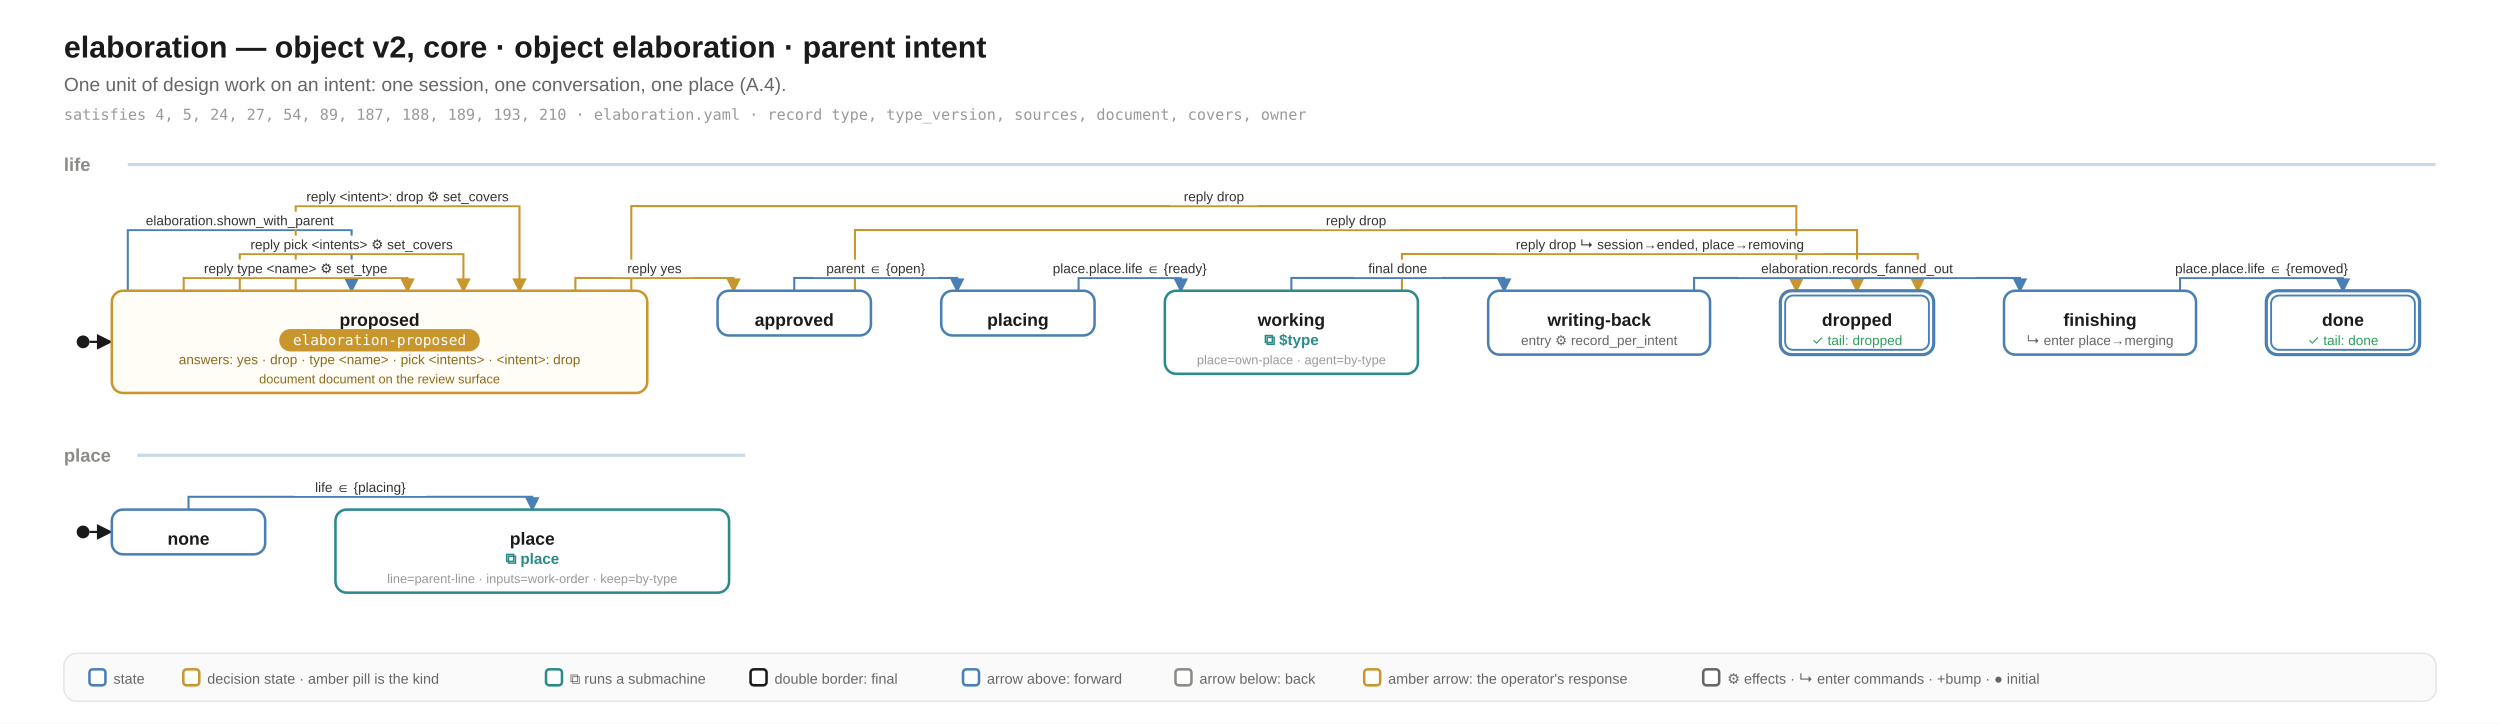
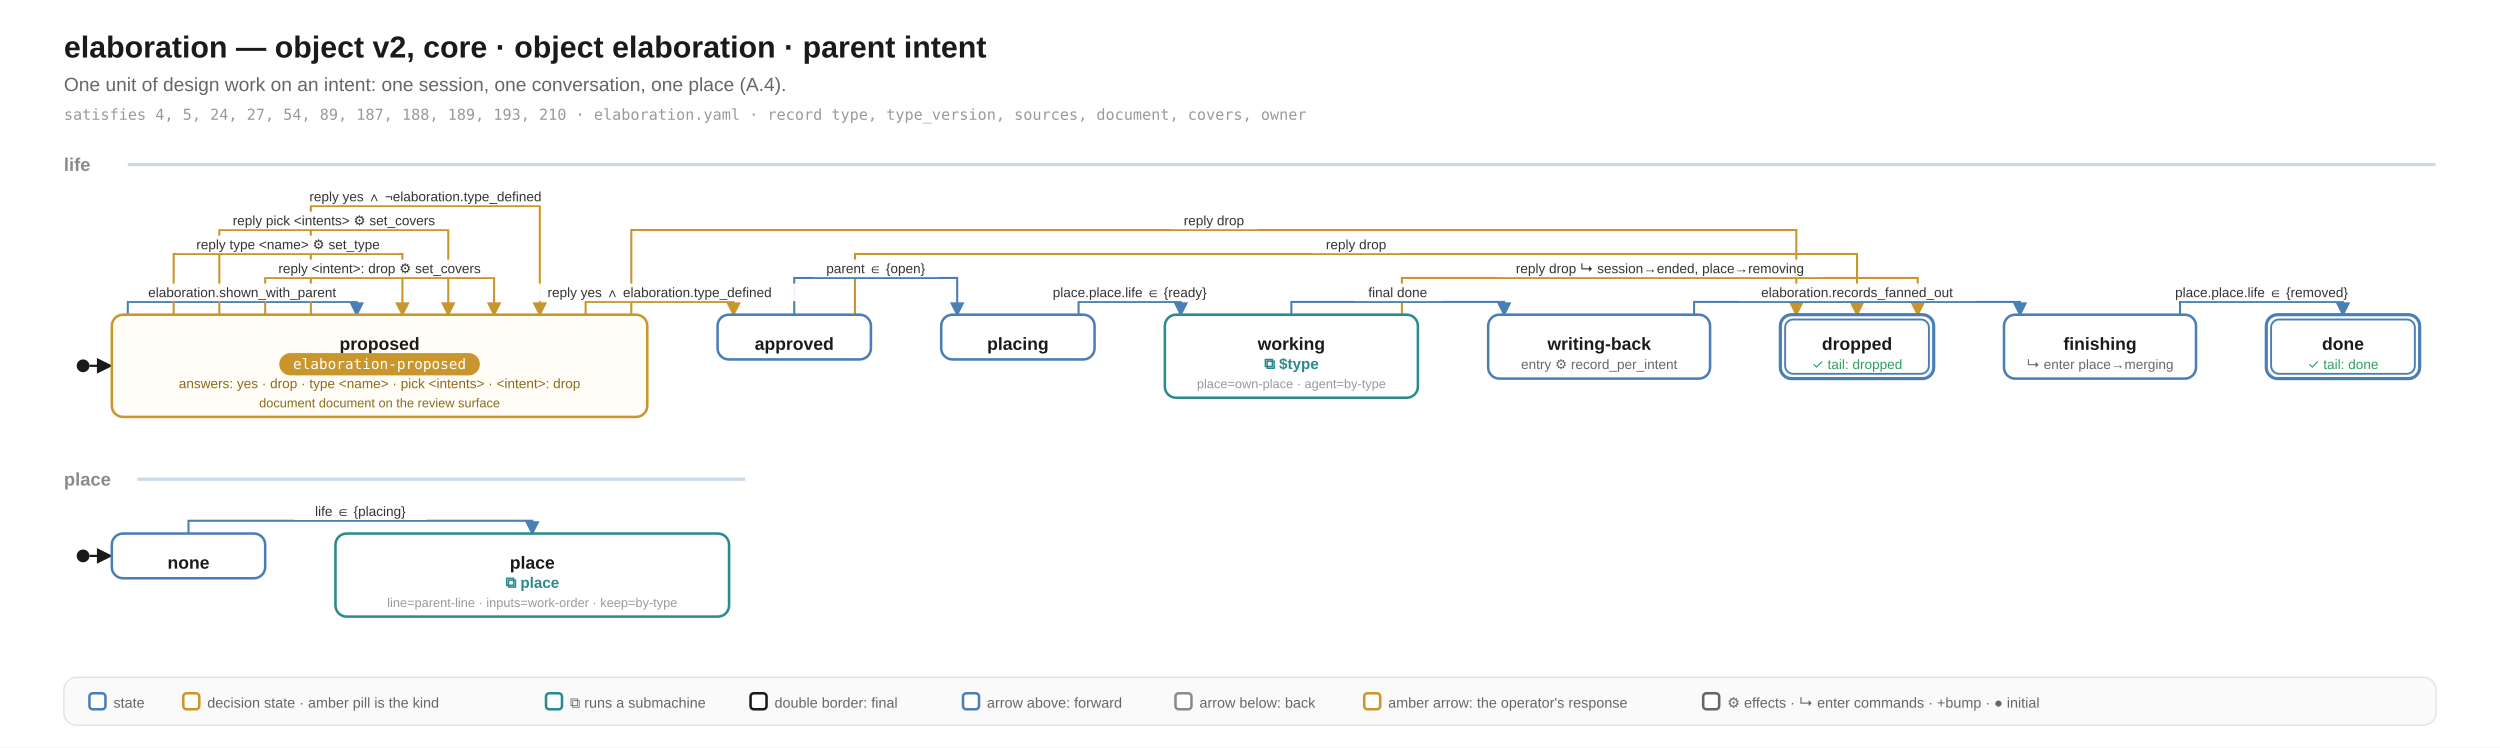
- <svg xmlns="http://www.w3.org/2000/svg" width="1565" height="453" viewBox="0 0 1565 453" font-family="-apple-system, 'Helvetica Neue', Arial, sans-serif">
+ <svg xmlns="http://www.w3.org/2000/svg" width="1565" height="468" viewBox="0 0 1565 468" font-family="-apple-system, 'Helvetica Neue', Arial, sans-serif">
  <defs>
    <marker id="mB" viewBox="0 0 10 10" refX="8.5" refY="5" markerWidth="7" markerHeight="7" orient="auto-start-reverse">
      <path d="M0 0L10 5L0 10z" fill="#4a7fb5" />
    </marker>
    <marker id="mT" viewBox="0 0 10 10" refX="8.5" refY="5" markerWidth="7" markerHeight="7" orient="auto-start-reverse">
      <path d="M0 0L10 5L0 10z" fill="#2b8a8a" />
    </marker>
    <marker id="mG" viewBox="0 0 10 10" refX="8.5" refY="5" markerWidth="7" markerHeight="7" orient="auto-start-reverse">
      <path d="M0 0L10 5L0 10z" fill="#8a8a86" />
    </marker>
    <marker id="mA" viewBox="0 0 10 10" refX="8.5" refY="5" markerWidth="7" markerHeight="7" orient="auto-start-reverse">
      <path d="M0 0L10 5L0 10z" fill="#c9962e" />
    </marker>
    <marker id="mI" viewBox="0 0 10 10" refX="8.5" refY="5" markerWidth="7" markerHeight="7" orient="auto-start-reverse">
      <path d="M0 0L10 5L0 10z" fill="#1a1a1a" />
    </marker>
  </defs>
-   <rect width="1565" height="453" fill="#fff" />
+   <rect width="1565" height="468" fill="#fff" />
  <text x="40" y="36" font-size="19" font-weight="700" fill="#1a1a1a">elaboration — object v2, core · object elaboration · parent intent</text>
  <text x="40" y="57" font-size="12" fill="#666">One unit of design work on an intent: one session, one conversation, one place (A.4).</text>
  <text x="40" y="75" font-size="9.5" font-family="monospace" fill="#999">satisfies 4, 5, 24, 27, 54, 89, 187, 188, 189, 193, 210 · elaboration.yaml · record type, type_version, sources, document, covers, owner</text>
  <text x="40" y="107" font-size="11.5" font-weight="700" fill="#8a8a86">life</text>
  <line x1="80" y1="103" x2="1524.675" y2="103" stroke="#4a7fb5" stroke-width="2" opacity="0.3" />
-   <circle cx="52.0" cy="214.0" r="4" fill="#1a1a1a" />
-   <line x1="56.0" y1="214.0" x2="69.0" y2="214.0" stroke="#1a1a1a" stroke-width="1.4" marker-end="url(#mI)" />
-   <path d="M80.0,182.0 V144.0 H220.1 V182.0" fill="none" stroke="#4a7fb5" stroke-width="1.3" marker-end="url(#mB)" />
-   <path d="M115.0,182.0 V174.0 H255.1 V182.0" fill="none" stroke="#c9962e" stroke-width="1.3" marker-end="url(#mA)" />
-   <path d="M150.1,182.0 V159.0 H290.1 V182.0" fill="none" stroke="#c9962e" stroke-width="1.3" marker-end="url(#mA)" />
-   <path d="M185.1,182.0 V129.0 H325.2 V182.0" fill="none" stroke="#c9962e" stroke-width="1.3" marker-end="url(#mA)" />
-   <path d="M360.2,182.0 V174.0 H459.2 V182.0" fill="none" stroke="#c9962e" stroke-width="1.3" marker-end="url(#mA)" />
-   <path d="M395.2,182.0 V129.0 H1124.5 V182.0" fill="none" stroke="#c9962e" stroke-width="1.3" marker-end="url(#mA)" />
-   <path d="M535.2,182.0 V144.0 H1162.5 V182.0" fill="none" stroke="#c9962e" stroke-width="1.3" marker-end="url(#mA)" />
-   <path d="M497.2,182.0 V174.0 H599.2 V182.0" fill="none" stroke="#4a7fb5" stroke-width="1.3" marker-end="url(#mB)" />
-   <path d="M675.2,182.0 V174.0 H739.2 V182.0" fill="none" stroke="#4a7fb5" stroke-width="1.3" marker-end="url(#mB)" />
-   <path d="M877.6,182.0 V159.0 H1200.5 V182.0" fill="none" stroke="#c9962e" stroke-width="1.3" marker-end="url(#mA)" />
-   <path d="M808.4,182.0 V174.0 H941.6 V182.0" fill="none" stroke="#4a7fb5" stroke-width="1.3" marker-end="url(#mB)" />
-   <path d="M1060.5,182.0 V174.0 H1264.5 V182.0" fill="none" stroke="#4a7fb5" stroke-width="1.3" marker-end="url(#mB)" />
-   <path d="M1364.7,182.0 V174.0 H1466.7 V182.0" fill="none" stroke="#4a7fb5" stroke-width="1.3" marker-end="url(#mB)" />
-   <rect x="70.0" y="182.0" width="335.2" height="64.0" rx="7" fill="#fffdf6" stroke="#c9962e" stroke-width="1.6" />
-   <text x="237.6" y="204.0" font-size="11" fill="#1a1a1a" text-anchor="middle" font-weight="700">proposed</text>
-   <rect x="174.8" y="206.0" width="125.6" height="14" rx="7" fill="#c9962e" />
-   <text x="237.6" y="216.0" font-size="9" font-family="monospace" fill="#fff" text-anchor="middle">elaboration-proposed</text>
-   <text x="237.6" y="228.0" font-size="8.5" fill="#8a6a1d" text-anchor="middle">answers: yes · drop · type &lt;name&gt; · pick &lt;intents&gt; · &lt;intent&gt;: drop</text>
-   <text x="237.6" y="240.0" font-size="8" fill="#8a6a1d" text-anchor="middle">document document on the review surface</text>
-   <rect x="449.2" y="182.0" width="96.0" height="28.0" rx="7" fill="#fff" stroke="#4a7fb5" stroke-width="1.6" />
-   <text x="497.2" y="204.0" font-size="11" fill="#1a1a1a" text-anchor="middle" font-weight="700">approved</text>
-   <rect x="589.2" y="182.0" width="96.0" height="28.0" rx="7" fill="#fff" stroke="#4a7fb5" stroke-width="1.6" />
-   <text x="637.2" y="204.0" font-size="11" fill="#1a1a1a" text-anchor="middle" font-weight="700">placing</text>
-   <rect x="729.2" y="182.0" width="158.4" height="52.0" rx="7" fill="#fff" stroke="#2b8a8a" stroke-width="1.6" />
-   <text x="808.4" y="204.0" font-size="11" fill="#1a1a1a" text-anchor="middle" font-weight="700">working</text>
-   <text x="808.4" y="216.0" font-size="9.5" fill="#2b8a8a" text-anchor="middle" font-weight="700">⧉ $type</text>
-   <text x="808.4" y="228.0" font-size="8" fill="#999" text-anchor="middle">place=own-place · agent=by-type</text>
-   <rect x="931.6" y="182.0" width="138.9" height="40.0" rx="7" fill="#fff" stroke="#4a7fb5" stroke-width="1.6" />
-   <text x="1001.1" y="204.0" font-size="11" fill="#1a1a1a" text-anchor="middle" font-weight="700">writing-back</text>
-   <text x="1001.1" y="216.0" font-size="8.5" fill="#666" text-anchor="middle">entry ⚙ record_per_intent</text>
-   <rect x="1114.5" y="182.0" width="96.0" height="40.0" rx="7" fill="#fff" stroke="#4a7fb5" stroke-width="2" />
-   <rect x="1117.5" y="185.0" width="90.0" height="34.0" rx="5" fill="none" stroke="#4a7fb5" stroke-width="1.2" />
-   <text x="1162.5" y="204.0" font-size="11" fill="#1a1a1a" text-anchor="middle" font-weight="700">dropped</text>
-   <text x="1162.5" y="216.0" font-size="8.5" fill="#2e9e5b" text-anchor="middle">✓ tail: dropped</text>
-   <rect x="1254.5" y="182.0" width="120.2" height="40.0" rx="7" fill="#fff" stroke="#4a7fb5" stroke-width="1.6" />
-   <text x="1314.6" y="204.0" font-size="11" fill="#1a1a1a" text-anchor="middle" font-weight="700">finishing</text>
-   <text x="1314.6" y="216.0" font-size="8.5" fill="#666" text-anchor="middle">↳ enter place→merging</text>
-   <rect x="1418.7" y="182.0" width="96.0" height="40.0" rx="7" fill="#fff" stroke="#4a7fb5" stroke-width="2" />
-   <rect x="1421.7" y="185.0" width="90.0" height="34.0" rx="5" fill="none" stroke="#4a7fb5" stroke-width="1.2" />
-   <text x="1466.7" y="204.0" font-size="11" fill="#1a1a1a" text-anchor="middle" font-weight="700">done</text>
-   <text x="1466.7" y="216.0" font-size="8.5" fill="#2e9e5b" text-anchor="middle">✓ tail: done</text>
-   <rect x="78.3" y="132.5" width="143.6" height="11" fill="#fff" opacity="0.92" />
-   <text x="150.1" y="141.0" font-size="8.5" fill="#333" text-anchor="middle">elaboration.shown_with_parent</text>
-   <rect x="115.6" y="162.5" width="138.9" height="11" fill="#fff" opacity="0.92" />
-   <text x="185.1" y="171.0" font-size="8.5" fill="#333" text-anchor="middle">reply type &lt;name&gt; ⚙ set_type</text>
-   <rect x="139.0" y="147.5" width="162.3" height="11" fill="#fff" opacity="0.92" />
-   <text x="220.1" y="156.0" font-size="8.5" fill="#333" text-anchor="middle">reply pick &lt;intents&gt; ⚙ set_covers</text>
-   <rect x="174.0" y="117.5" width="162.3" height="11" fill="#fff" opacity="0.92" />
-   <text x="255.1" y="126.0" font-size="8.5" fill="#333" text-anchor="middle">reply &lt;intent&gt;: drop ⚙ set_covers</text>
-   <rect x="384.7" y="162.5" width="50.1" height="11" fill="#fff" opacity="0.92" />
-   <text x="409.7" y="171.0" font-size="8.5" fill="#333" text-anchor="middle">reply yes</text>
-   <rect x="732.5" y="117.5" width="54.8" height="11" fill="#fff" opacity="0.92" />
-   <text x="759.9" y="126.0" font-size="8.5" fill="#333" text-anchor="middle">reply drop</text>
-   <rect x="821.5" y="132.5" width="54.8" height="11" fill="#fff" opacity="0.92" />
-   <text x="848.9" y="141.0" font-size="8.5" fill="#333" text-anchor="middle">reply drop</text>
+   <circle cx="52.0" cy="229.0" r="4" fill="#1a1a1a" />
+   <line x1="56.0" y1="229.0" x2="69.0" y2="229.0" stroke="#1a1a1a" stroke-width="1.4" marker-end="url(#mI)" />
+   <path d="M80.0,197.0 V189.0 H223.3 V197.0" fill="none" stroke="#4a7fb5" stroke-width="1.3" marker-end="url(#mB)" />
+   <path d="M108.7,197.0 V159.0 H251.9 V197.0" fill="none" stroke="#c9962e" stroke-width="1.3" marker-end="url(#mA)" />
+   <path d="M137.3,197.0 V144.0 H280.6 V197.0" fill="none" stroke="#c9962e" stroke-width="1.3" marker-end="url(#mA)" />
+   <path d="M166.0,197.0 V174.0 H309.3 V197.0" fill="none" stroke="#c9962e" stroke-width="1.3" marker-end="url(#mA)" />
+   <path d="M194.6,197.0 V129.0 H337.9 V197.0" fill="none" stroke="#c9962e" stroke-width="1.3" marker-end="url(#mA)" />
+   <path d="M366.6,197.0 V189.0 H459.2 V197.0" fill="none" stroke="#c9962e" stroke-width="1.3" marker-end="url(#mA)" />
+   <path d="M395.2,197.0 V144.0 H1124.5 V197.0" fill="none" stroke="#c9962e" stroke-width="1.3" marker-end="url(#mA)" />
+   <path d="M535.2,197.0 V159.0 H1162.5 V197.0" fill="none" stroke="#c9962e" stroke-width="1.3" marker-end="url(#mA)" />
+   <path d="M497.2,197.0 V174.0 H599.2 V197.0" fill="none" stroke="#4a7fb5" stroke-width="1.3" marker-end="url(#mB)" />
+   <path d="M675.2,197.0 V189.0 H739.2 V197.0" fill="none" stroke="#4a7fb5" stroke-width="1.3" marker-end="url(#mB)" />
+   <path d="M877.6,197.0 V174.0 H1200.5 V197.0" fill="none" stroke="#c9962e" stroke-width="1.3" marker-end="url(#mA)" />
+   <path d="M808.4,197.0 V189.0 H941.6 V197.0" fill="none" stroke="#4a7fb5" stroke-width="1.3" marker-end="url(#mB)" />
+   <path d="M1060.5,197.0 V189.0 H1264.5 V197.0" fill="none" stroke="#4a7fb5" stroke-width="1.3" marker-end="url(#mB)" />
+   <path d="M1364.7,197.0 V189.0 H1466.7 V197.0" fill="none" stroke="#4a7fb5" stroke-width="1.3" marker-end="url(#mB)" />
+   <rect x="70.0" y="197.0" width="335.2" height="64.0" rx="7" fill="#fffdf6" stroke="#c9962e" stroke-width="1.6" />
+   <text x="237.6" y="219.0" font-size="11" fill="#1a1a1a" text-anchor="middle" font-weight="700">proposed</text>
+   <rect x="174.8" y="221.0" width="125.6" height="14" rx="7" fill="#c9962e" />
+   <text x="237.6" y="231.0" font-size="9" font-family="monospace" fill="#fff" text-anchor="middle">elaboration-proposed</text>
+   <text x="237.6" y="243.0" font-size="8.5" fill="#8a6a1d" text-anchor="middle">answers: yes · drop · type &lt;name&gt; · pick &lt;intents&gt; · &lt;intent&gt;: drop</text>
+   <text x="237.6" y="255.0" font-size="8" fill="#8a6a1d" text-anchor="middle">document document on the review surface</text>
+   <rect x="449.2" y="197.0" width="96.0" height="28.0" rx="7" fill="#fff" stroke="#4a7fb5" stroke-width="1.6" />
+   <text x="497.2" y="219.0" font-size="11" fill="#1a1a1a" text-anchor="middle" font-weight="700">approved</text>
+   <rect x="589.2" y="197.0" width="96.0" height="28.0" rx="7" fill="#fff" stroke="#4a7fb5" stroke-width="1.6" />
+   <text x="637.2" y="219.0" font-size="11" fill="#1a1a1a" text-anchor="middle" font-weight="700">placing</text>
+   <rect x="729.2" y="197.0" width="158.4" height="52.0" rx="7" fill="#fff" stroke="#2b8a8a" stroke-width="1.6" />
+   <text x="808.4" y="219.0" font-size="11" fill="#1a1a1a" text-anchor="middle" font-weight="700">working</text>
+   <text x="808.4" y="231.0" font-size="9.5" fill="#2b8a8a" text-anchor="middle" font-weight="700">⧉ $type</text>
+   <text x="808.4" y="243.0" font-size="8" fill="#999" text-anchor="middle">place=own-place · agent=by-type</text>
+   <rect x="931.6" y="197.0" width="138.9" height="40.0" rx="7" fill="#fff" stroke="#4a7fb5" stroke-width="1.6" />
+   <text x="1001.1" y="219.0" font-size="11" fill="#1a1a1a" text-anchor="middle" font-weight="700">writing-back</text>
+   <text x="1001.1" y="231.0" font-size="8.5" fill="#666" text-anchor="middle">entry ⚙ record_per_intent</text>
+   <rect x="1114.5" y="197.0" width="96.0" height="40.0" rx="7" fill="#fff" stroke="#4a7fb5" stroke-width="2" />
+   <rect x="1117.5" y="200.0" width="90.0" height="34.0" rx="5" fill="none" stroke="#4a7fb5" stroke-width="1.2" />
+   <text x="1162.5" y="219.0" font-size="11" fill="#1a1a1a" text-anchor="middle" font-weight="700">dropped</text>
+   <text x="1162.5" y="231.0" font-size="8.5" fill="#2e9e5b" text-anchor="middle">✓ tail: dropped</text>
+   <rect x="1254.5" y="197.0" width="120.2" height="40.0" rx="7" fill="#fff" stroke="#4a7fb5" stroke-width="1.6" />
+   <text x="1314.6" y="219.0" font-size="11" fill="#1a1a1a" text-anchor="middle" font-weight="700">finishing</text>
+   <text x="1314.6" y="231.0" font-size="8.5" fill="#666" text-anchor="middle">↳ enter place→merging</text>
+   <rect x="1418.7" y="197.0" width="96.0" height="40.0" rx="7" fill="#fff" stroke="#4a7fb5" stroke-width="2" />
+   <rect x="1421.7" y="200.0" width="90.0" height="34.0" rx="5" fill="none" stroke="#4a7fb5" stroke-width="1.2" />
+   <text x="1466.7" y="219.0" font-size="11" fill="#1a1a1a" text-anchor="middle" font-weight="700">done</text>
+   <text x="1466.7" y="231.0" font-size="8.5" fill="#2e9e5b" text-anchor="middle">✓ tail: done</text>
+   <rect x="79.9" y="177.5" width="143.6" height="11" fill="#fff" opacity="0.92" />
+   <text x="151.6" y="186.0" font-size="8.5" fill="#333" text-anchor="middle">elaboration.shown_with_parent</text>
+   <rect x="110.8" y="147.5" width="138.9" height="11" fill="#fff" opacity="0.92" />
+   <text x="180.3" y="156.0" font-size="8.5" fill="#333" text-anchor="middle">reply type &lt;name&gt; ⚙ set_type</text>
+   <rect x="127.8" y="132.5" width="162.3" height="11" fill="#fff" opacity="0.92" />
+   <text x="209.0" y="141.0" font-size="8.5" fill="#333" text-anchor="middle">reply pick &lt;intents&gt; ⚙ set_covers</text>
+   <rect x="156.5" y="162.5" width="162.3" height="11" fill="#fff" opacity="0.92" />
+   <text x="237.6" y="171.0" font-size="8.5" fill="#333" text-anchor="middle">reply &lt;intent&gt;: drop ⚙ set_covers</text>
+   <rect x="175.8" y="117.5" width="181.0" height="11" fill="#fff" opacity="0.92" />
+   <text x="266.3" y="126.0" font-size="8.5" fill="#333" text-anchor="middle">reply yes ∧ ¬elaboration.type_defined</text>
+   <rect x="324.7" y="177.5" width="176.3" height="11" fill="#fff" opacity="0.92" />
+   <text x="412.9" y="186.0" font-size="8.5" fill="#333" text-anchor="middle">reply yes ∧ elaboration.type_defined</text>
+   <rect x="732.5" y="132.5" width="54.8" height="11" fill="#fff" opacity="0.92" />
+   <text x="759.9" y="141.0" font-size="8.5" fill="#333" text-anchor="middle">reply drop</text>
+   <rect x="821.5" y="147.5" width="54.8" height="11" fill="#fff" opacity="0.92" />
+   <text x="848.9" y="156.0" font-size="8.5" fill="#333" text-anchor="middle">reply drop</text>
  <rect x="509.2" y="162.5" width="78.1" height="11" fill="#fff" opacity="0.92" />
  <text x="548.2" y="171.0" font-size="8.5" fill="#333" text-anchor="middle">parent ∈ {open}</text>
-   <rect x="642.5" y="162.5" width="129.6" height="11" fill="#fff" opacity="0.92" />
-   <text x="707.2" y="171.0" font-size="8.5" fill="#333" text-anchor="middle">place.place.life ∈ {ready}</text>
-   <rect x="936.9" y="147.5" width="204.4" height="11" fill="#fff" opacity="0.92" />
-   <text x="1039.1" y="156.0" font-size="8.5" fill="#333" text-anchor="middle">reply drop ↳ session→ended, place→removing</text>
-   <rect x="847.7" y="162.5" width="54.8" height="11" fill="#fff" opacity="0.92" />
-   <text x="875.0" y="171.0" font-size="8.5" fill="#333" text-anchor="middle">final done</text>
-   <rect x="1088.4" y="162.5" width="148.2" height="11" fill="#fff" opacity="0.92" />
-   <text x="1162.5" y="171.0" font-size="8.5" fill="#333" text-anchor="middle">elaboration.records_fanned_out</text>
-   <rect x="1346.2" y="162.5" width="138.9" height="11" fill="#fff" opacity="0.92" />
-   <text x="1415.7" y="171.0" font-size="8.5" fill="#333" text-anchor="middle">place.place.life ∈ {removed}</text>
-   <text x="40" y="289" font-size="11.5" font-weight="700" fill="#8a8a86">place</text>
-   <line x1="86" y1="285" x2="466.4" y2="285" stroke="#4a7fb5" stroke-width="2" opacity="0.3" />
-   <circle cx="52.0" cy="333.0" r="4" fill="#1a1a1a" />
-   <line x1="56.0" y1="333.0" x2="69.0" y2="333.0" stroke="#1a1a1a" stroke-width="1.4" marker-end="url(#mI)" />
-   <path d="M118.0,319.0 V311.0 H333.2 V319.0" fill="none" stroke="#4a7fb5" stroke-width="1.3" marker-end="url(#mB)" />
-   <rect x="70.0" y="319.0" width="96.0" height="28.0" rx="7" fill="#fff" stroke="#4a7fb5" stroke-width="1.6" />
-   <text x="118.0" y="341.0" font-size="11" fill="#1a1a1a" text-anchor="middle" font-weight="700">none</text>
-   <rect x="210.0" y="319.0" width="246.4" height="52.0" rx="7" fill="#fff" stroke="#2b8a8a" stroke-width="1.6" />
-   <text x="333.2" y="341.0" font-size="11" fill="#1a1a1a" text-anchor="middle" font-weight="700">place</text>
-   <text x="333.2" y="353.0" font-size="9.5" fill="#2b8a8a" text-anchor="middle" font-weight="700">⧉ place</text>
-   <text x="333.2" y="365.0" font-size="8" fill="#999" text-anchor="middle">line=parent-line · inputs=work-order · keep=by-type</text>
-   <rect x="184.2" y="299.5" width="82.8" height="11" fill="#fff" opacity="0.92" />
-   <text x="225.6" y="308.0" font-size="8.5" fill="#333" text-anchor="middle">life ∈ {placing}</text>
-   <rect x="40" y="409" width="1485" height="30" rx="8" fill="#fafafa" stroke="#e5e5e5" />
-   <rect x="56" y="419" width="10" height="10" rx="2" fill="#fff" stroke="#4a7fb5" stroke-width="1.6" />
-   <text x="71" y="428" font-size="9" fill="#666">state</text>
-   <rect x="114.75" y="419" width="10" height="10" rx="2" fill="#fff" stroke="#c9962e" stroke-width="1.6" />
-   <text x="129.75" y="428" font-size="9" fill="#666">decision state · amber pill is the kind</text>
-   <rect x="341.8" y="419" width="10" height="10" rx="2" fill="#fff" stroke="#2b8a8a" stroke-width="1.6" />
-   <text x="356.8" y="428" font-size="9" fill="#666">⧉ runs a submachine</text>
-   <rect x="469.85" y="419" width="10" height="10" rx="2" fill="#fff" stroke="#1a1a1a" stroke-width="1.6" />
-   <text x="484.85" y="428" font-size="9" fill="#666">double border: final</text>
-   <rect x="602.85" y="419" width="10" height="10" rx="2" fill="#fff" stroke="#4a7fb5" stroke-width="1.6" />
-   <text x="617.85" y="428" font-size="9" fill="#666">arrow above: forward</text>
-   <rect x="735.85" y="419" width="10" height="10" rx="2" fill="#fff" stroke="#8a8a86" stroke-width="1.6" />
-   <text x="750.85" y="428" font-size="9" fill="#666">arrow below: back</text>
-   <rect x="854.0" y="419" width="10" height="10" rx="2" fill="#fff" stroke="#c9962e" stroke-width="1.6" />
-   <text x="869.0" y="428" font-size="9" fill="#666">amber arrow: the operator's response</text>
-   <rect x="1066.2" y="419" width="10" height="10" rx="2" fill="#fff" stroke="#666" stroke-width="1.6" />
-   <text x="1081.2" y="428" font-size="9" fill="#666">⚙ effects · ↳ enter commands · +bump · ● initial</text>
+   <rect x="642.5" y="177.5" width="129.6" height="11" fill="#fff" opacity="0.92" />
+   <text x="707.2" y="186.0" font-size="8.5" fill="#333" text-anchor="middle">place.place.life ∈ {ready}</text>
+   <rect x="936.9" y="162.5" width="204.4" height="11" fill="#fff" opacity="0.92" />
+   <text x="1039.1" y="171.0" font-size="8.5" fill="#333" text-anchor="middle">reply drop ↳ session→ended, place→removing</text>
+   <rect x="847.7" y="177.5" width="54.8" height="11" fill="#fff" opacity="0.92" />
+   <text x="875.0" y="186.0" font-size="8.5" fill="#333" text-anchor="middle">final done</text>
+   <rect x="1088.4" y="177.5" width="148.2" height="11" fill="#fff" opacity="0.92" />
+   <text x="1162.5" y="186.0" font-size="8.5" fill="#333" text-anchor="middle">elaboration.records_fanned_out</text>
+   <rect x="1346.2" y="177.5" width="138.9" height="11" fill="#fff" opacity="0.92" />
+   <text x="1415.7" y="186.0" font-size="8.5" fill="#333" text-anchor="middle">place.place.life ∈ {removed}</text>
+   <text x="40" y="304" font-size="11.5" font-weight="700" fill="#8a8a86">place</text>
+   <line x1="86" y1="300" x2="466.4" y2="300" stroke="#4a7fb5" stroke-width="2" opacity="0.3" />
+   <circle cx="52.0" cy="348.0" r="4" fill="#1a1a1a" />
+   <line x1="56.0" y1="348.0" x2="69.0" y2="348.0" stroke="#1a1a1a" stroke-width="1.4" marker-end="url(#mI)" />
+   <path d="M118.0,334.0 V326.0 H333.2 V334.0" fill="none" stroke="#4a7fb5" stroke-width="1.3" marker-end="url(#mB)" />
+   <rect x="70.0" y="334.0" width="96.0" height="28.0" rx="7" fill="#fff" stroke="#4a7fb5" stroke-width="1.6" />
+   <text x="118.0" y="356.0" font-size="11" fill="#1a1a1a" text-anchor="middle" font-weight="700">none</text>
+   <rect x="210.0" y="334.0" width="246.4" height="52.0" rx="7" fill="#fff" stroke="#2b8a8a" stroke-width="1.6" />
+   <text x="333.2" y="356.0" font-size="11" fill="#1a1a1a" text-anchor="middle" font-weight="700">place</text>
+   <text x="333.2" y="368.0" font-size="9.5" fill="#2b8a8a" text-anchor="middle" font-weight="700">⧉ place</text>
+   <text x="333.2" y="380.0" font-size="8" fill="#999" text-anchor="middle">line=parent-line · inputs=work-order · keep=by-type</text>
+   <rect x="184.2" y="314.5" width="82.8" height="11" fill="#fff" opacity="0.92" />
+   <text x="225.6" y="323.0" font-size="8.5" fill="#333" text-anchor="middle">life ∈ {placing}</text>
+   <rect x="40" y="424" width="1485" height="30" rx="8" fill="#fafafa" stroke="#e5e5e5" />
+   <rect x="56" y="434" width="10" height="10" rx="2" fill="#fff" stroke="#4a7fb5" stroke-width="1.6" />
+   <text x="71" y="443" font-size="9" fill="#666">state</text>
+   <rect x="114.75" y="434" width="10" height="10" rx="2" fill="#fff" stroke="#c9962e" stroke-width="1.6" />
+   <text x="129.75" y="443" font-size="9" fill="#666">decision state · amber pill is the kind</text>
+   <rect x="341.8" y="434" width="10" height="10" rx="2" fill="#fff" stroke="#2b8a8a" stroke-width="1.6" />
+   <text x="356.8" y="443" font-size="9" fill="#666">⧉ runs a submachine</text>
+   <rect x="469.85" y="434" width="10" height="10" rx="2" fill="#fff" stroke="#1a1a1a" stroke-width="1.6" />
+   <text x="484.85" y="443" font-size="9" fill="#666">double border: final</text>
+   <rect x="602.85" y="434" width="10" height="10" rx="2" fill="#fff" stroke="#4a7fb5" stroke-width="1.6" />
+   <text x="617.85" y="443" font-size="9" fill="#666">arrow above: forward</text>
+   <rect x="735.85" y="434" width="10" height="10" rx="2" fill="#fff" stroke="#8a8a86" stroke-width="1.6" />
+   <text x="750.85" y="443" font-size="9" fill="#666">arrow below: back</text>
+   <rect x="854.0" y="434" width="10" height="10" rx="2" fill="#fff" stroke="#c9962e" stroke-width="1.6" />
+   <text x="869.0" y="443" font-size="9" fill="#666">amber arrow: the operator's response</text>
+   <rect x="1066.2" y="434" width="10" height="10" rx="2" fill="#fff" stroke="#666" stroke-width="1.6" />
+   <text x="1081.2" y="443" font-size="9" fill="#666">⚙ effects · ↳ enter commands · +bump · ● initial</text>
</svg>
